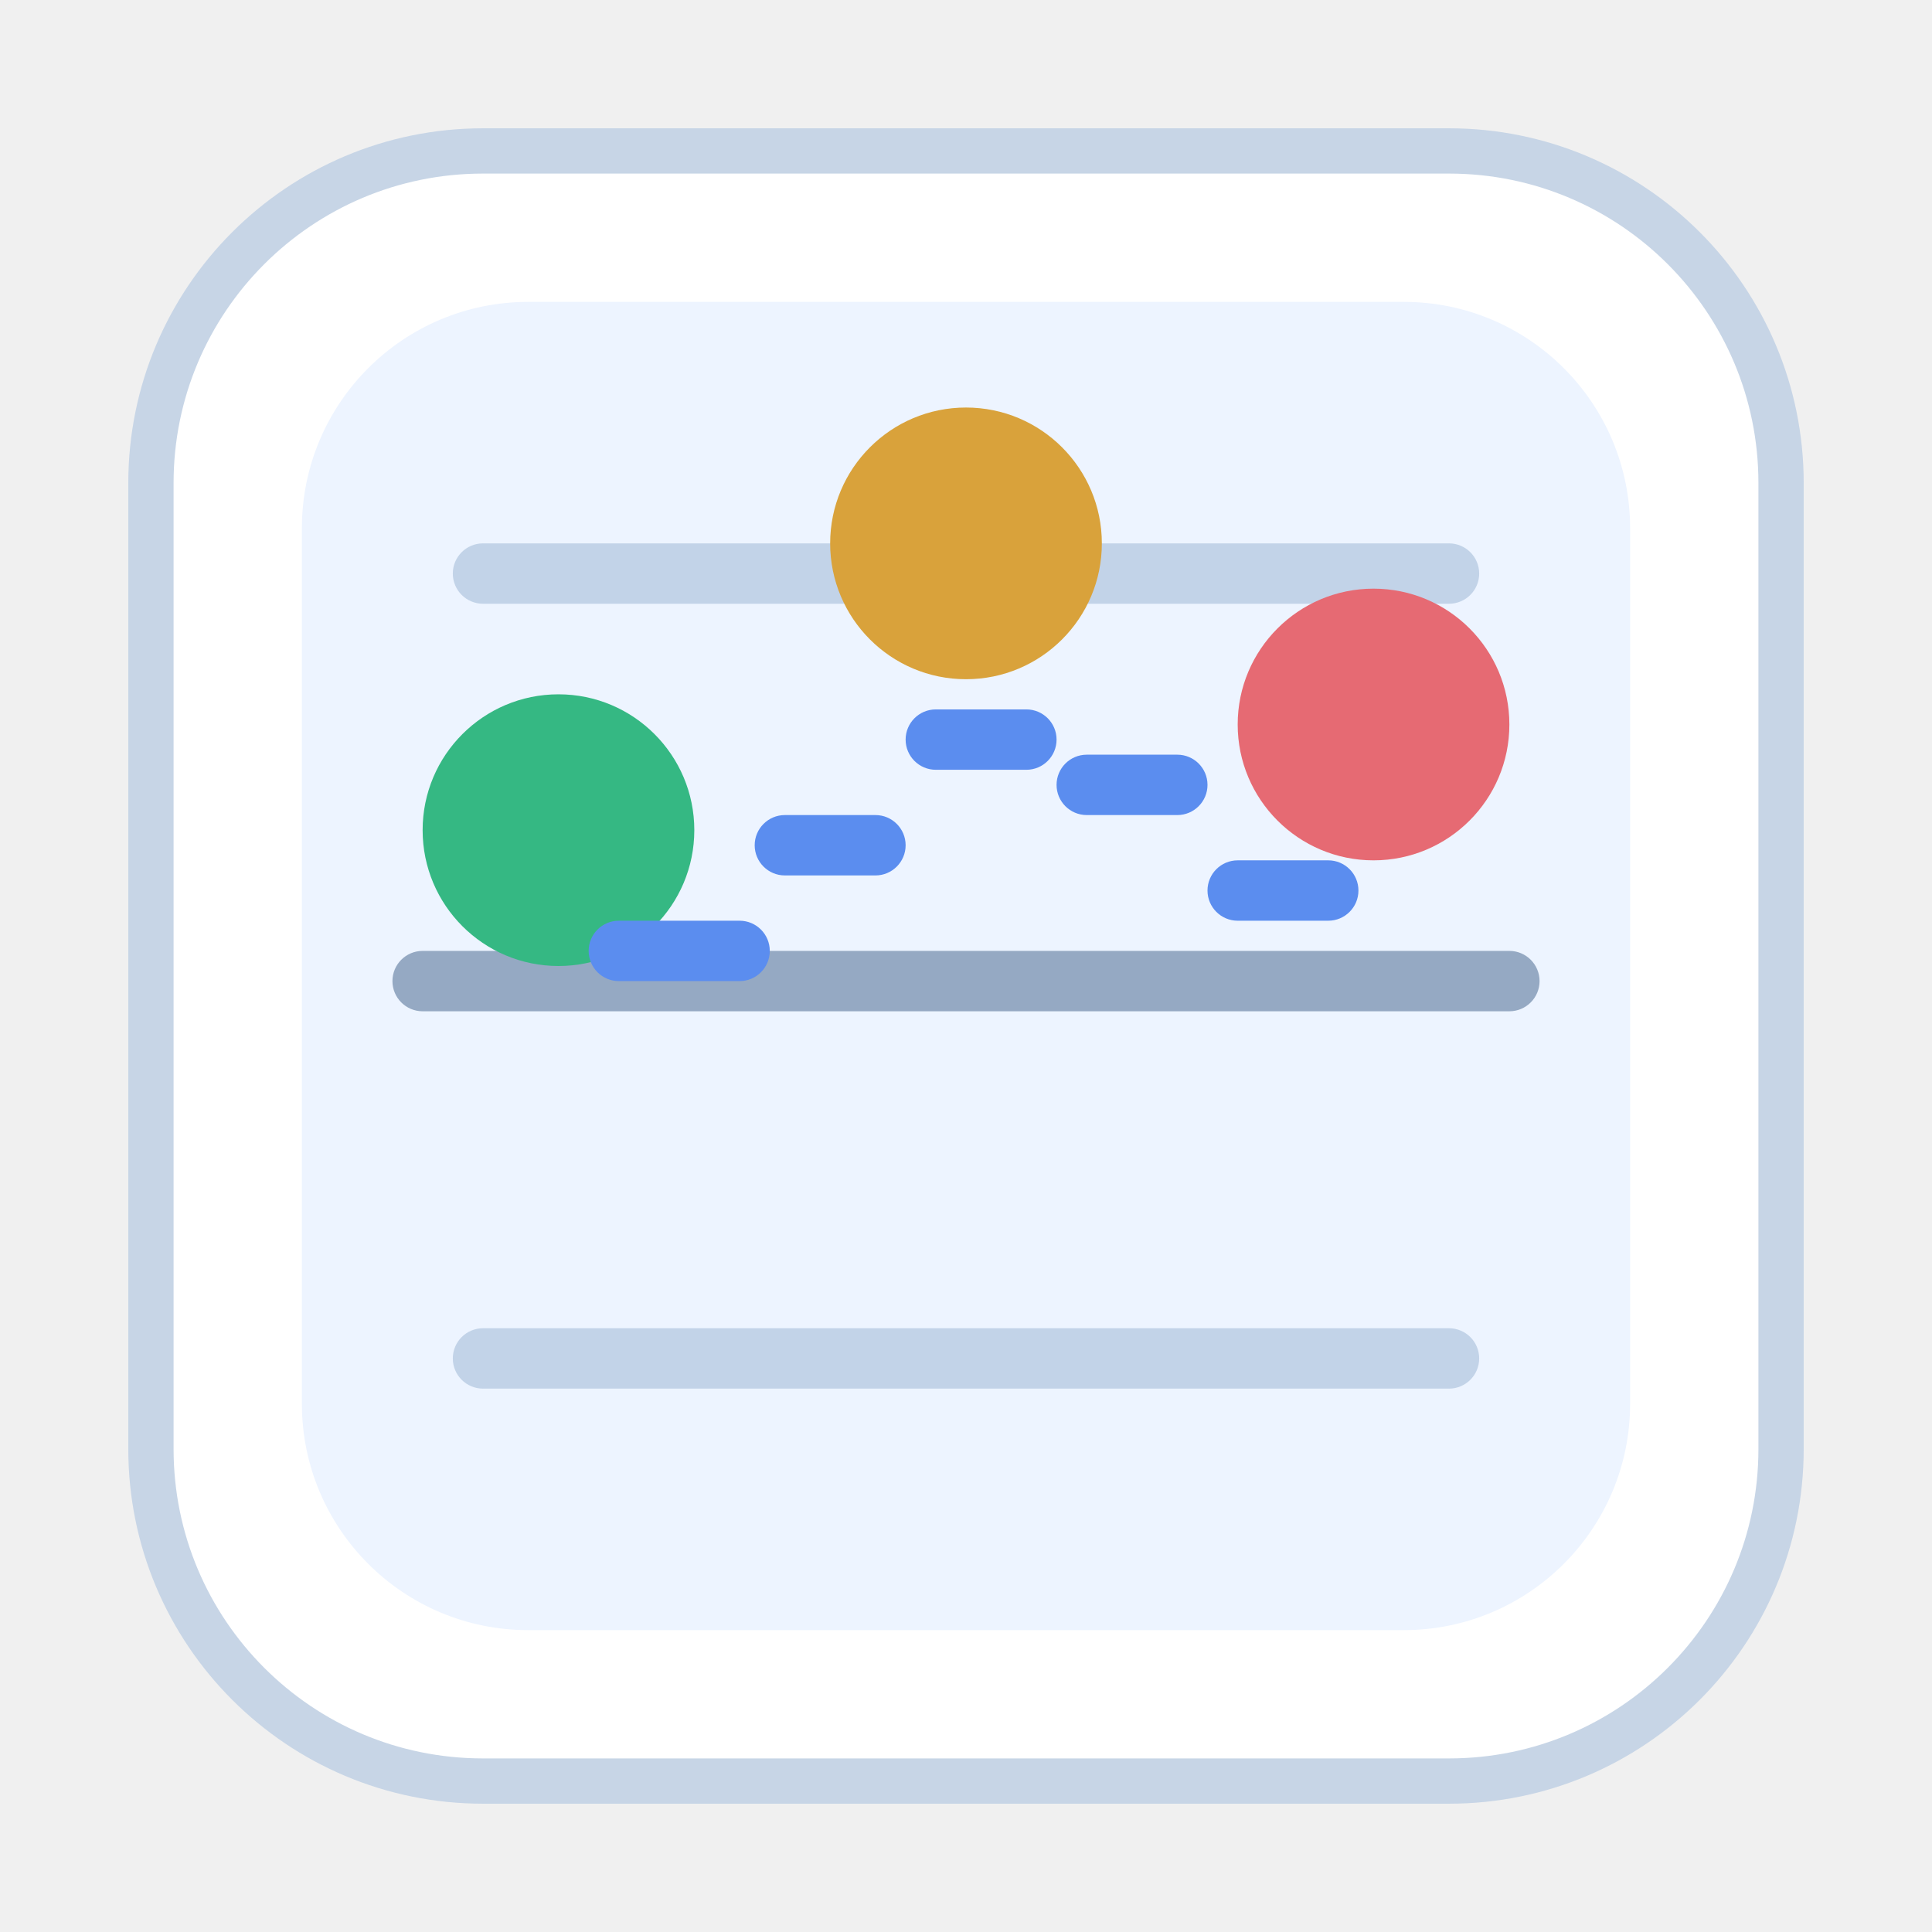
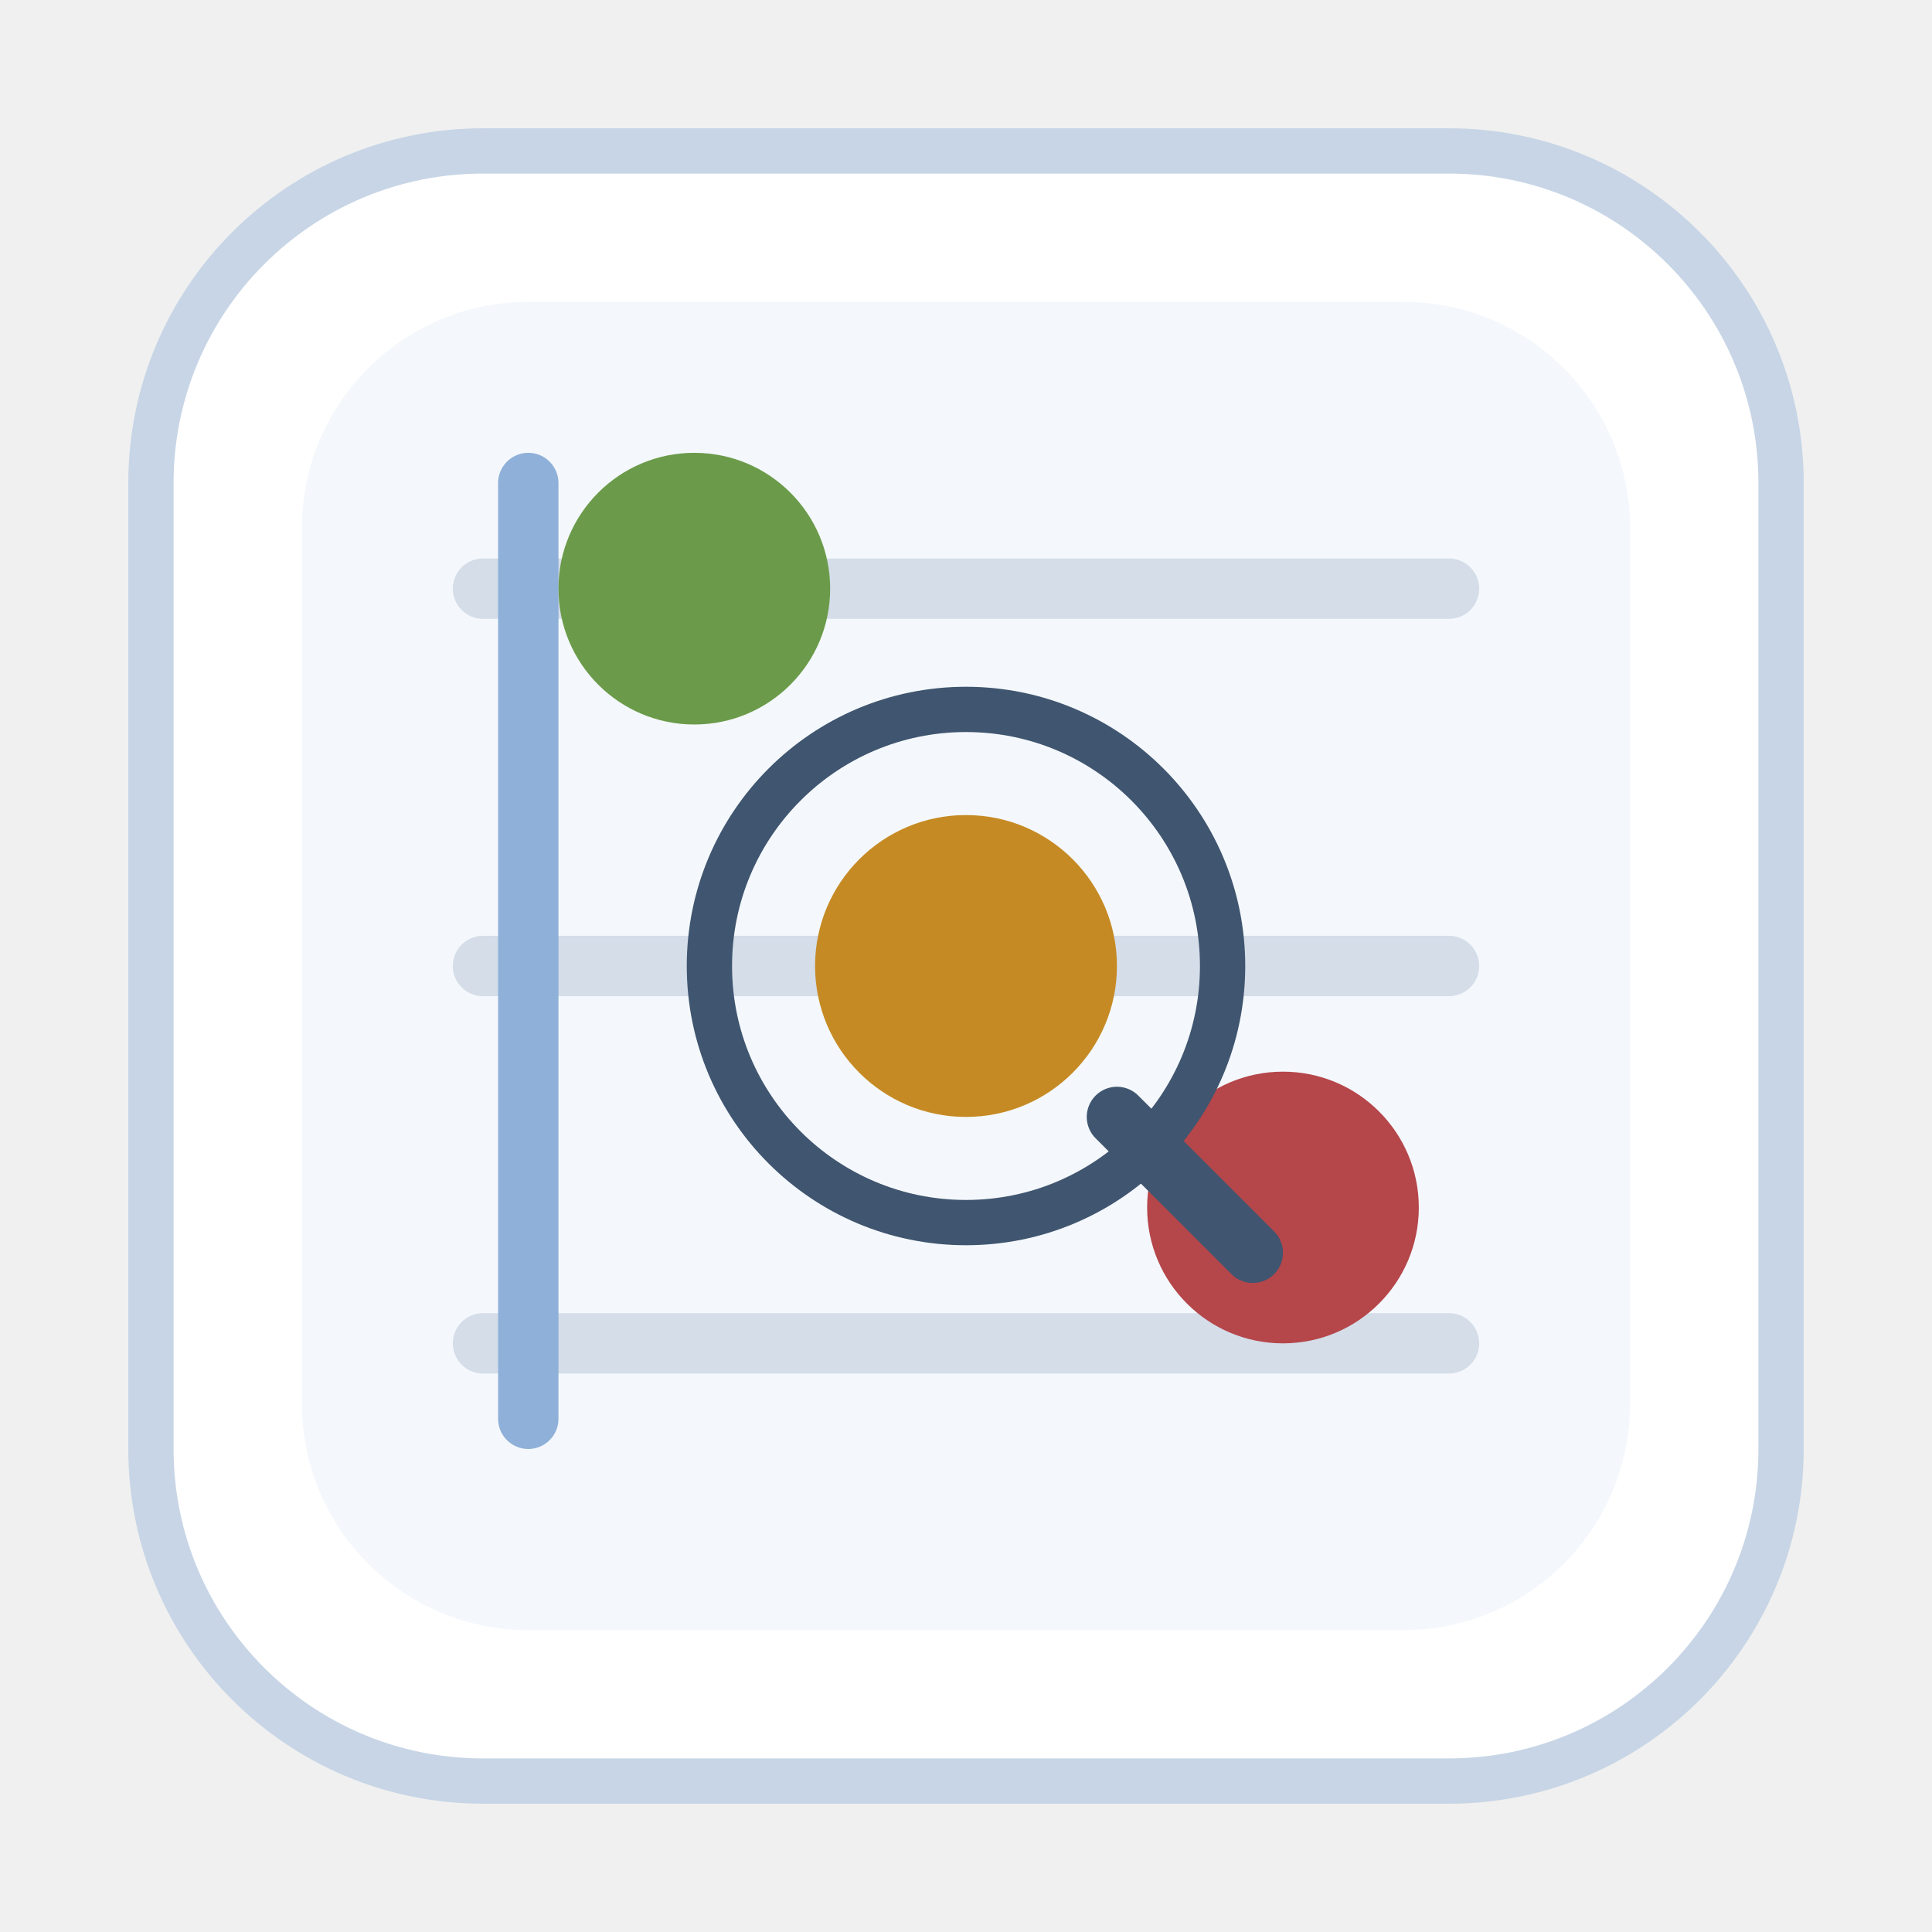
<svg xmlns="http://www.w3.org/2000/svg" width="256" height="256" viewBox="0 0 256 256" fill="none">
  <rect x="20" y="20" width="216" height="216" rx="44" fill="#FFFFFF" stroke="#C7D5E6" stroke-width="6" />
-   <rect x="40" y="40" width="176" height="176" rx="30" fill="#EDF4FF" />
-   <rect x="52" y="126" width="152" height="8" rx="4" fill="#95A9C3" />
-   <rect x="60" y="72" width="136" height="8" rx="4" fill="#C2D3E8" />
-   <rect x="60" y="176" width="136" height="8" rx="4" fill="#C2D3E8" />
-   <circle cx="74" cy="110" r="18" fill="#35B883" />
-   <circle cx="128" cy="72" r="18" fill="#D9A23B" />
-   <circle cx="182" cy="96" r="18" fill="#E66A73" />
-   <rect x="78" y="122" width="24" height="8" rx="4" fill="#5B8DEF" />
-   <rect x="100" y="108" width="20" height="8" rx="4" fill="#5B8DEF" />
-   <rect x="120" y="94" width="20" height="8" rx="4" fill="#5B8DEF" />
-   <rect x="140" y="100" width="20" height="8" rx="4" fill="#5B8DEF" />
-   <rect x="160" y="114" width="20" height="8" rx="4" fill="#5B8DEF" />
+   <rect x="40" y="40" width="176" height="176" rx="30" fill="#F4F8FC" />
+   <rect x="60" y="74" width="136" height="8" rx="4" fill="#D4DDE8" />
+   <rect x="60" y="124" width="136" height="8" rx="4" fill="#D4DDE8" />
+   <rect x="60" y="174" width="136" height="8" rx="4" fill="#D4DDE8" />
+   <rect x="66" y="60" width="8" height="132" rx="4" fill="#8FB0D8" />
+   <circle cx="92" cy="78" r="18" fill="#6B9B4A" />
+   <circle cx="128" cy="128" r="20" fill="#C68A24" />
+   <circle cx="170" cy="160" r="18" fill="#B5464A" />
+   <circle cx="128" cy="128" r="34" stroke="#40556F" stroke-width="6" />
+   <path d="M148 148L166 166" stroke="#40556F" stroke-width="8" stroke-linecap="round" />
</svg>
